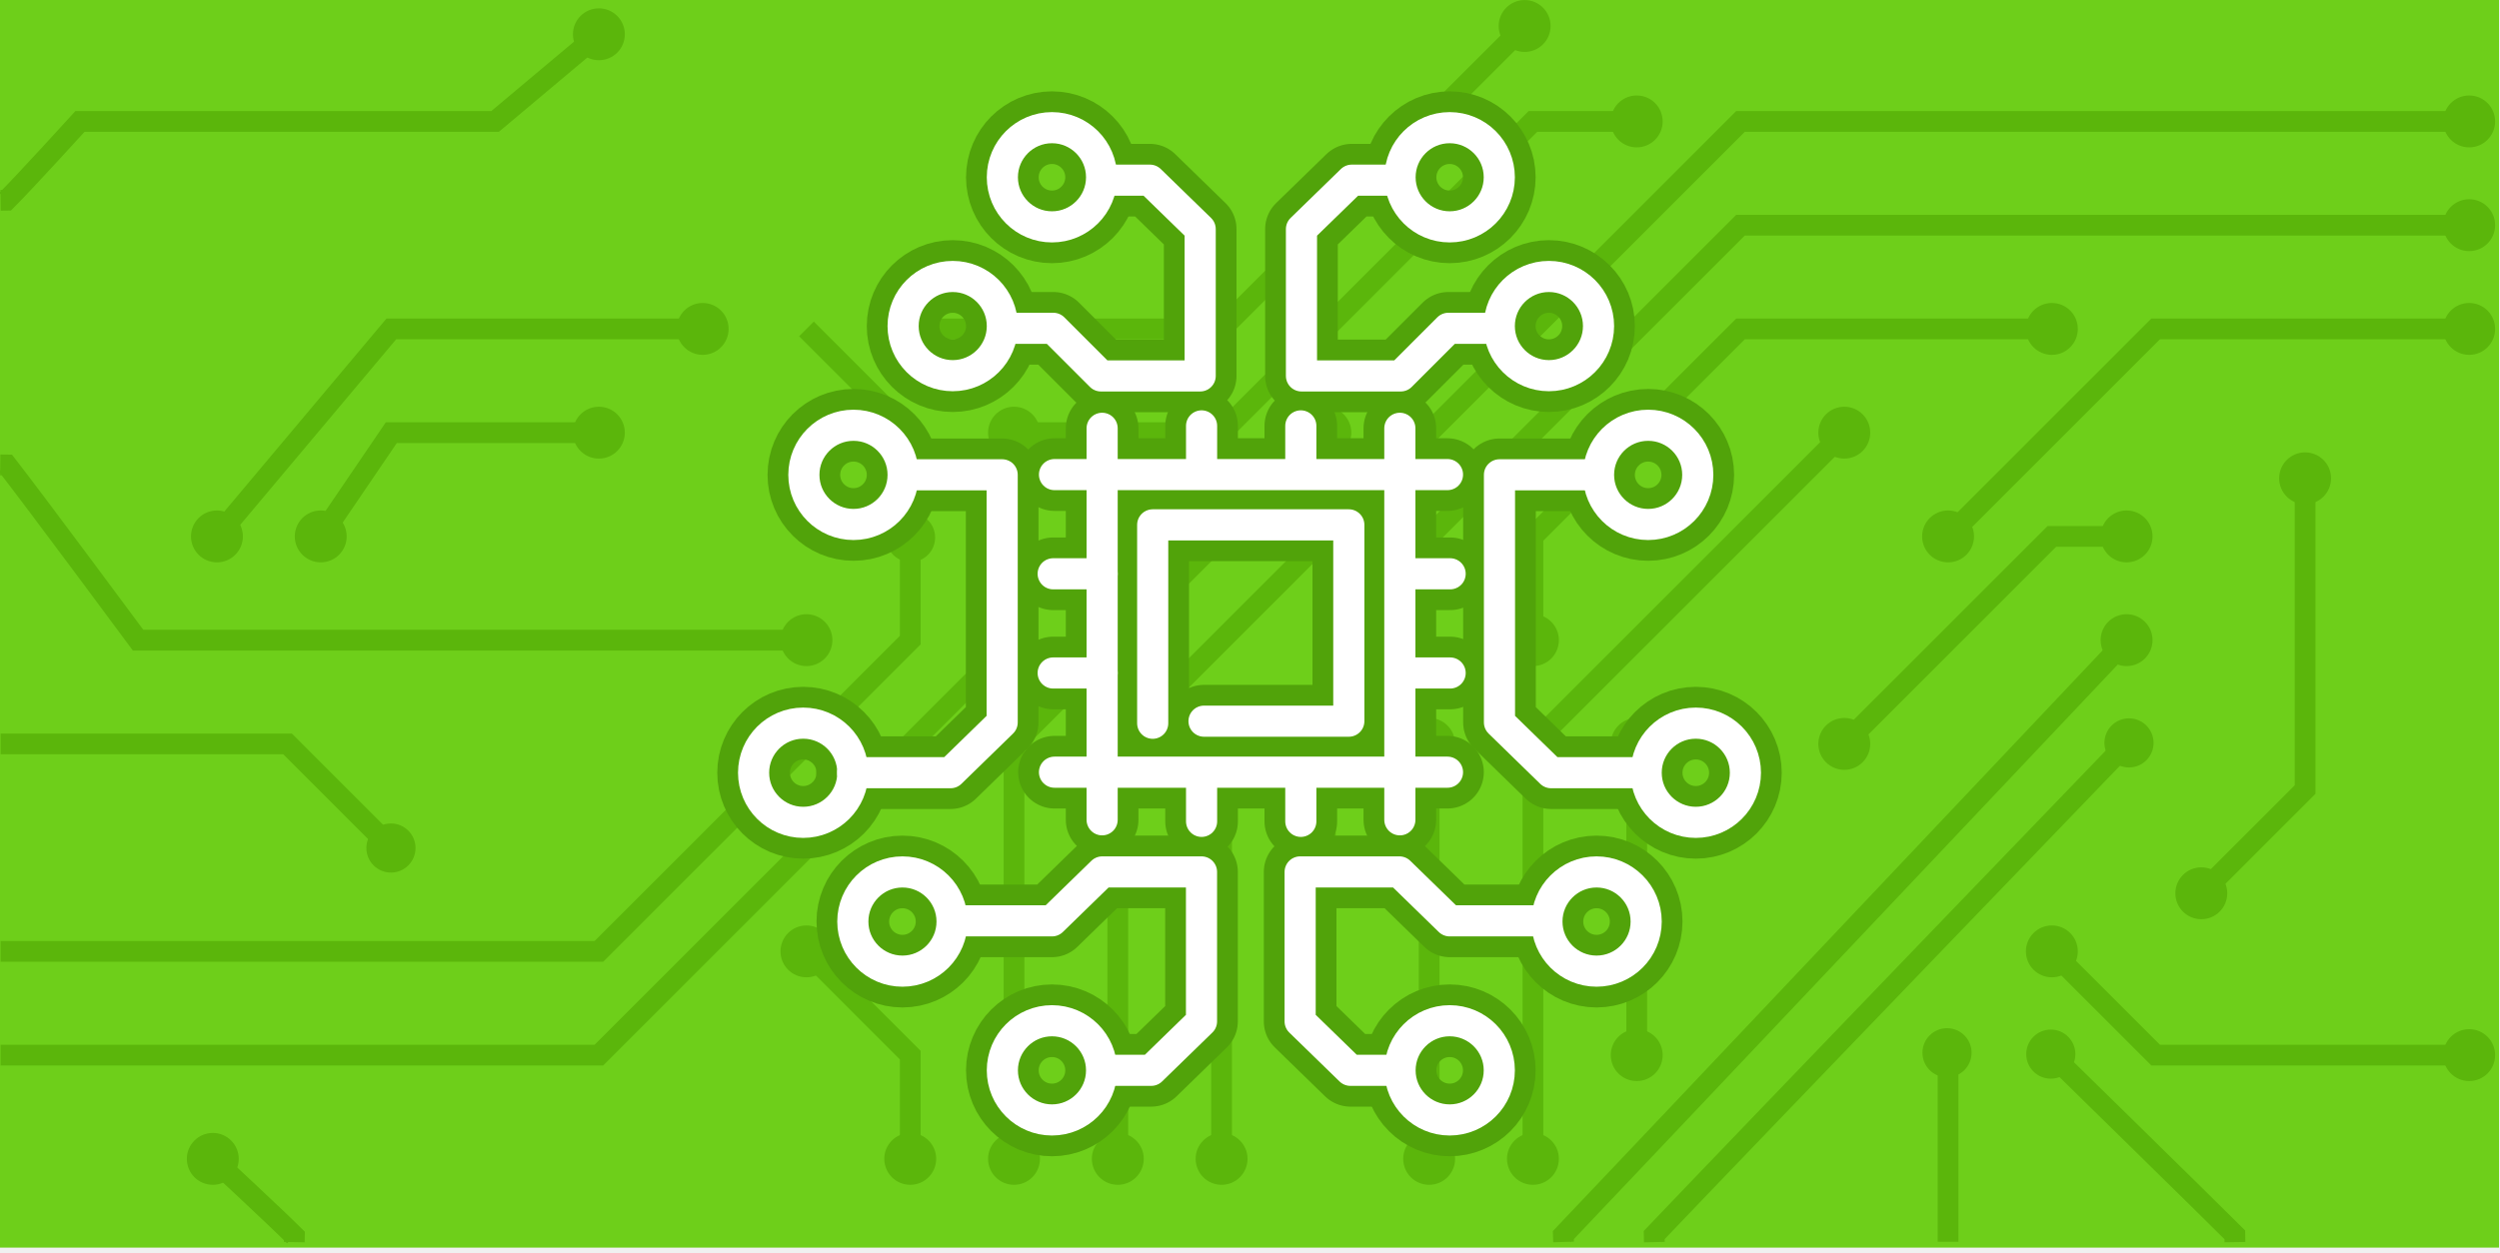
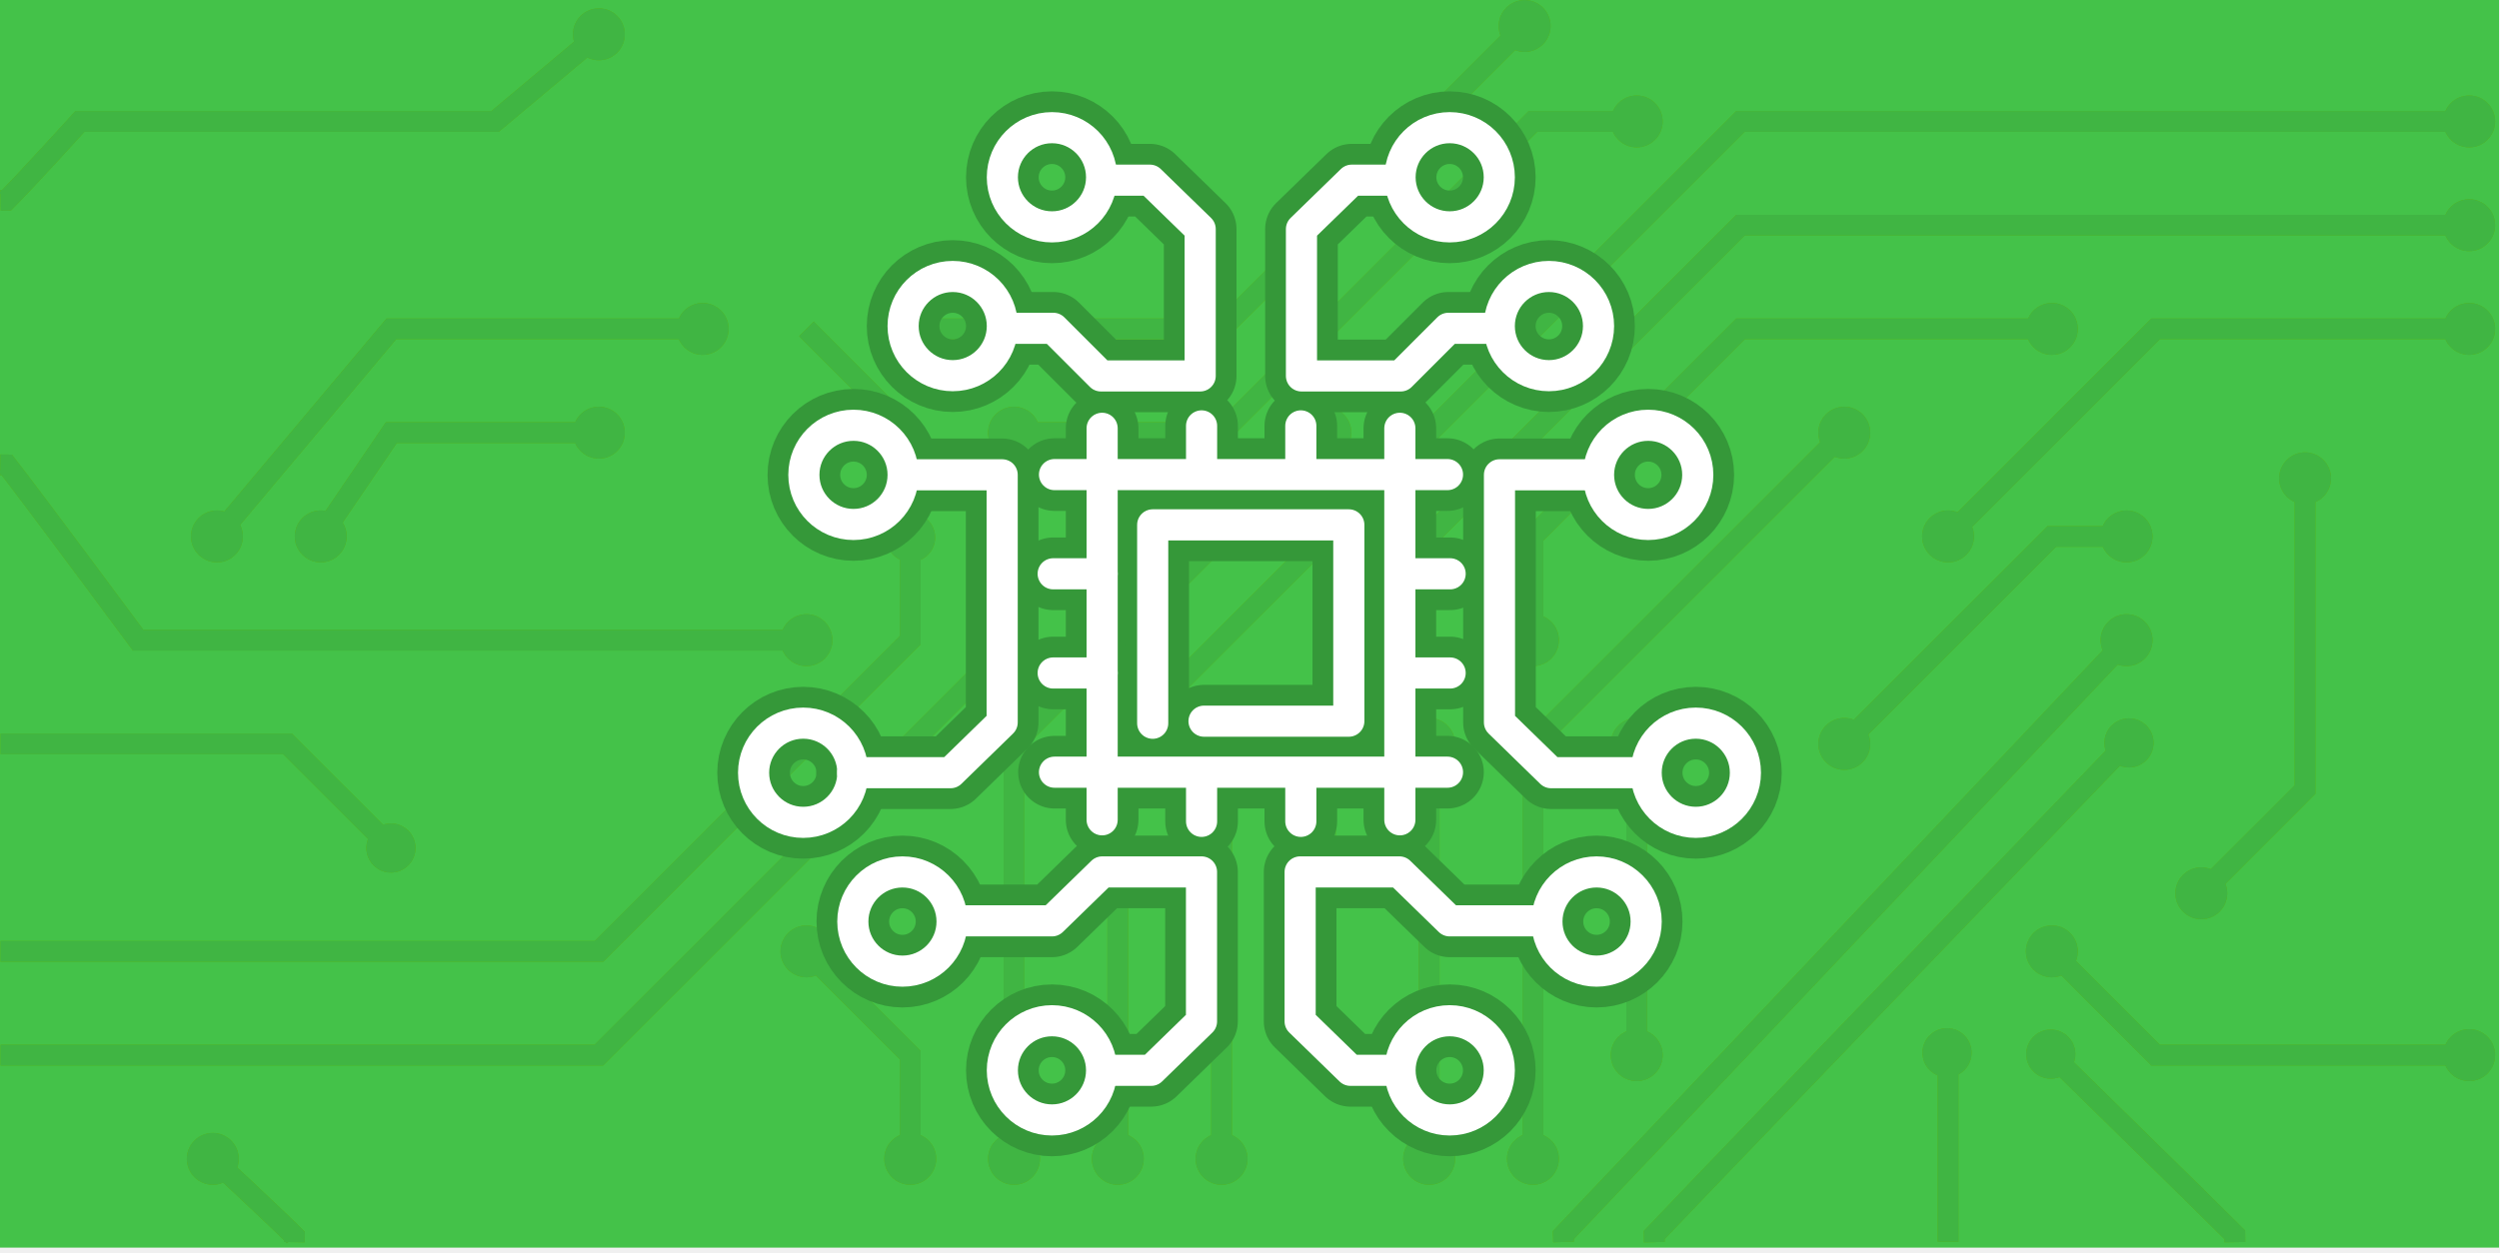
<svg xmlns="http://www.w3.org/2000/svg" version="1.1" width="601.969" height="301.732" viewBox="0,0,601.969,301.732">
-   <g transform="translate(60.98453,-29.67563)">
+   <g transform="translate(60.98452,-29.67563)">
    <g stroke-miterlimit="10">
-       <path d="M-60.985,330.324v-300.649h601.969v300.649z" fill="#6ecf1a" stroke="none" stroke-width="0" stroke-linecap="butt" stroke-linejoin="miter" />
-       <path d="" fill="#ffffff" stroke="none" stroke-width="1" stroke-linecap="butt" stroke-linejoin="miter" />
-       <path d="" fill="#ffffff" stroke="none" stroke-width="1" stroke-linecap="butt" stroke-linejoin="miter" />
-       <g stroke="#ffffff" stroke-width="2" stroke-linecap="butt" stroke-linejoin="miter">
-         <path d="" fill="#363636" />
-         <path d="" fill="#474747" />
-         <path d="" fill="#474747" />
-       </g>
+       <path d="M-60.985,330.324v-300.649h601.969v300.649z" fill="#44c249" stroke="none" stroke-width="0" stroke-linecap="butt" stroke-linejoin="miter" />
      <g fill="none" stroke="#5bb60b" stroke-width="5" stroke-linecap="butt" stroke-linejoin="miter">
        <path d="M-9.724,308.939c0,0 15.254,14.177 19.655,18.578l-0.025,1.483" />
        <path d="M315.656,328.959l-0.051,-1.65c14.178,-14.872 135.67,-143.37 135.67,-143.37" />
        <path d="M337.525,328.997l-0.039,-1.697c25.096,-26.333 113.791,-118.361 113.791,-118.361" />
        <path d="M183.276,308.938v-100l75,-75" />
-         <path d="M283.276,208.939v100" />
+         <path d="M283.276,308.939v-100" />
        <path d="M208.276,308.939v-100l150,-150h175.526" />
        <path d="M133.276,108.938l50,50v25l-100,100c0,0 -128.038,0 -144.123,0" />
        <path d="M433.276,283.938c0,0 36.644,35.875 44.074,43.305l0.025,1.754" />
        <path d="M258.276,283.939v-100l100,-100h175.526" />
        <path d="M158.276,158.938v25l-75,75c0,0 -128.038,0 -144.123,0" />
        <path d="M-60.833,208.938c18.544,0 69.109,0 69.109,0l25,25" />
        <path d="M408.276,158.938l50,-50h75.526" />
        <path d="M383.276,208.938l50,-50h18" />
        <path d="M233.276,308.939v-100" />
        <path d="M308.276,183.938v-25l50,-50h75" />
        <path d="M-8.724,158.938l42,-50h75" />
        <path d="M133.276,258.939l25,25v25" />
        <path d="M533.802,283.938h-75.526l-25,-25" />
        <path d="M308.276,308.938v-100l75,-75" />
        <path d="M333.276,58.938h-25l-75,75h-50" />
        <path d="M306.276,35.938l-73,73h-75" />
        <path d="M494.276,144.938v75l-25,25" />
        <path d="M333.276,208.939v75" />
-         <path d="M408.276,328.908c0,-12.954 0,-44.969 0,-44.969" />
+         <path d="M408.276,283.939c0,0 0,32.016 0,44.969" />
        <path d="M16.276,158.938l17,-25h50" />
        <path d="M83.276,37.939l-25,21h-100c0,0 -13.146,14.454 -17.684,18.991l-1.44,0.017" />
        <path d="M133.276,183.939h-161c0,0 -25.097,-33.862 -31.613,-42.216l-1.588,-0.019" />
      </g>
      <g fill="#5bb60b" stroke="none" stroke-linecap="butt" stroke-linejoin="miter">
        <g stroke-width="1">
          <path d="M-15.974,308.938c0,-3.452 2.798,-6.25 6.25,-6.25c3.452,0 6.25,2.798 6.25,6.25c0,3.452 -2.798,6.25 -6.25,6.25c-3.452,0 -6.25,-2.798 -6.25,-6.25zM445.026,183.939c0,-3.452 2.798,-6.25 6.25,-6.25c3.452,0 6.25,2.798 6.25,6.25c0,3.452 -2.798,6.25 -6.25,6.25c-3.452,0 -6.25,-2.798 -6.25,-6.25z" />
          <path d="M252.026,133.938c0,-3.452 2.798,-6.25 6.25,-6.25c3.452,0 6.25,2.798 6.25,6.25c0,3.452 -2.798,6.25 -6.25,6.25c-3.452,0 -6.25,-2.798 -6.25,-6.25zM177.026,308.938c0,-3.452 2.798,-6.25 6.25,-6.25c3.452,0 6.25,2.798 6.25,6.25c0,3.452 -2.798,6.25 -6.25,6.25c-3.452,0 -6.25,-2.798 -6.25,-6.25z" />
          <path d="M277.026,208.939c0,-3.452 2.798,-6.25 6.25,-6.25c3.452,0 6.25,2.798 6.25,6.25c0,3.452 -2.798,6.25 -6.25,6.25c-3.452,0 -6.25,-2.798 -6.25,-6.25zM277.026,308.938c0,-3.452 2.798,-6.25 6.25,-6.25c3.452,0 6.25,2.798 6.25,6.25c0,3.452 -2.798,6.25 -6.25,6.25c-3.452,0 -6.25,-2.798 -6.25,-6.25z" />
          <path d="M202.026,308.938c0,-3.452 2.798,-6.25 6.25,-6.25c3.452,0 6.25,2.798 6.25,6.25c0,3.452 -2.798,6.25 -6.25,6.25c-3.452,0 -6.25,-2.798 -6.25,-6.25zM527.552,58.939c0,-3.452 2.798,-6.25 6.25,-6.25c3.452,0 6.25,2.798 6.25,6.25c0,3.452 -2.798,6.25 -6.25,6.25c-3.452,0 -6.25,-2.798 -6.25,-6.25z" />
          <path d="M252.026,283.938c0,-3.452 2.798,-6.25 6.25,-6.25c3.452,0 6.25,2.798 6.25,6.25c0,3.452 -2.798,6.25 -6.25,6.25c-3.452,0 -6.25,-2.798 -6.25,-6.25zM527.552,83.939c0,-3.452 2.798,-6.25 6.25,-6.25c3.452,0 6.25,2.798 6.25,6.25c0,3.452 -2.798,6.25 -6.25,6.25c-3.452,0 -6.25,-2.798 -6.25,-6.25z" />
          <path d="M77.026,37.939c0,-3.452 2.798,-6.25 6.25,-6.25c3.452,0 6.25,2.798 6.25,6.25c0,3.452 -2.798,6.25 -6.25,6.25c-3.452,0 -6.25,-2.798 -6.25,-6.25zM127.026,183.939c0,-3.452 2.798,-6.25 6.25,-6.25c3.452,0 6.25,2.798 6.25,6.25c0,3.452 -2.798,6.25 -6.25,6.25c-3.452,0 -6.25,-2.798 -6.25,-6.25z" />
          <path d="M402.026,158.938c0,-3.452 2.798,-6.25 6.25,-6.25c3.452,0 6.25,2.798 6.25,6.25c0,3.452 -2.798,6.25 -6.25,6.25c-3.452,0 -6.25,-2.798 -6.25,-6.25zM527.552,108.938c0,-3.452 2.798,-6.25 6.25,-6.25c3.452,0 6.25,2.798 6.25,6.25c0,3.452 -2.798,6.25 -6.25,6.25c-3.452,0 -6.25,-2.798 -6.25,-6.25z" />
          <path d="M445.026,158.938c0,-3.452 2.798,-6.25 6.25,-6.25c3.452,0 6.25,2.798 6.25,6.25c0,3.452 -2.798,6.25 -6.25,6.25c-3.452,0 -6.25,-2.798 -6.25,-6.25zM377.026,208.939c0,-3.452 2.798,-6.25 6.25,-6.25c3.452,0 6.25,2.798 6.25,6.25c0,3.452 -2.798,6.25 -6.25,6.25c-3.452,0 -6.25,-2.798 -6.25,-6.25z" />
          <path d="M227.026,208.939c0,-3.452 2.798,-6.25 6.25,-6.25c3.452,0 6.25,2.798 6.25,6.25c0,3.452 -2.798,6.25 -6.25,6.25c-3.452,0 -6.25,-2.798 -6.25,-6.25zM227.026,308.938c0,-3.452 2.798,-6.25 6.25,-6.25c3.452,0 6.25,2.798 6.25,6.25c0,3.452 -2.798,6.25 -6.25,6.25c-3.452,0 -6.25,-2.798 -6.25,-6.25z" />
          <path d="M302.026,183.939c0,-3.452 2.798,-6.25 6.25,-6.25c3.452,0 6.25,2.798 6.25,6.25c0,3.452 -2.798,6.25 -6.25,6.25c-3.452,0 -6.25,-2.798 -6.25,-6.25zM427.026,108.938c0,-3.452 2.798,-6.25 6.25,-6.25c3.452,0 6.25,2.798 6.25,6.25c0,3.452 -2.798,6.25 -6.25,6.25c-3.452,0 -6.25,-2.798 -6.25,-6.25z" />
          <path d="M102.026,108.938c0,-3.452 2.798,-6.25 6.25,-6.25c3.452,0 6.25,2.798 6.25,6.25c0,3.452 -2.798,6.25 -6.25,6.25c-3.452,0 -6.25,-2.798 -6.25,-6.25zM-14.974,158.938c0,-3.452 2.798,-6.25 6.25,-6.25c3.452,0 6.25,2.798 6.25,6.25c0,3.452 -2.798,6.25 -6.25,6.25c-3.452,0 -6.25,-2.798 -6.25,-6.25z" />
          <path d="M127.026,258.939c0,-3.452 2.798,-6.25 6.25,-6.25c3.452,0 6.25,2.798 6.25,6.25c0,3.452 -2.798,6.25 -6.25,6.25c-3.452,0 -6.25,-2.798 -6.25,-6.25zM152.026,308.938c0,-3.452 2.798,-6.25 6.25,-6.25c3.452,0 6.25,2.798 6.25,6.25c0,3.452 -2.798,6.25 -6.25,6.25c-3.452,0 -6.25,-2.798 -6.25,-6.25z" />
          <path d="M527.552,283.938c0,-3.452 2.798,-6.25 6.25,-6.25c3.452,0 6.25,2.798 6.25,6.25c0,3.452 -2.798,6.25 -6.25,6.25c-3.452,0 -6.25,-2.798 -6.25,-6.25zM427.026,258.939c0,-3.452 2.798,-6.25 6.25,-6.25c3.452,0 6.25,2.798 6.25,6.25c0,3.452 -2.798,6.25 -6.25,6.25c-3.452,0 -6.25,-2.798 -6.25,-6.25z" />
          <path d="M302.026,308.938c0,-3.452 2.798,-6.25 6.25,-6.25c3.452,0 6.25,2.798 6.25,6.25c0,3.452 -2.798,6.25 -6.25,6.25c-3.452,0 -6.25,-2.798 -6.25,-6.25zM377.026,133.938c0,-3.452 2.798,-6.25 6.25,-6.25c3.452,0 6.25,2.798 6.25,6.25c0,3.452 -2.798,6.25 -6.25,6.25c-3.452,0 -6.25,-2.798 -6.25,-6.25z" />
          <path d="M177.026,133.938c0,-3.452 2.798,-6.25 6.25,-6.25c3.452,0 6.25,2.798 6.25,6.25c0,3.452 -2.798,6.25 -6.25,6.25c-3.452,0 -6.25,-2.798 -6.25,-6.25zM327.026,58.939c0,-3.452 2.798,-6.25 6.25,-6.25c3.452,0 6.25,2.798 6.25,6.25c0,3.452 -2.798,6.25 -6.25,6.25c-3.452,0 -6.25,-2.798 -6.25,-6.25z" />
          <path d="M152.026,108.938c0,-3.452 2.798,-6.25 6.25,-6.25c3.452,0 6.25,2.798 6.25,6.25c0,3.452 -2.798,6.25 -6.25,6.25c-3.452,0 -6.25,-2.798 -6.25,-6.25zM300.026,35.939c0,-3.452 2.798,-6.25 6.25,-6.25c3.452,0 6.25,2.798 6.25,6.25c0,3.452 -2.798,6.25 -6.25,6.25c-3.452,0 -6.25,-2.798 -6.25,-6.25z" />
          <path d="M469.276,251.188c-3.452,0 -6.25,-2.798 -6.25,-6.25c0,-3.452 2.798,-6.25 6.25,-6.25c3.452,0 6.25,2.798 6.25,6.25c0,3.452 -2.798,6.25 -6.25,6.25zM494.276,151.188c-3.452,0 -6.25,-2.798 -6.25,-6.25c0,-3.452 2.798,-6.25 6.25,-6.25c3.452,0 6.25,2.798 6.25,6.25c0,3.452 -2.798,6.25 -6.25,6.25z" />
          <path d="M327.026,283.938c0,-3.452 2.798,-6.25 6.25,-6.25c3.452,0 6.25,2.798 6.25,6.25c0,3.452 -2.798,6.25 -6.25,6.25c-3.452,0 -6.25,-2.798 -6.25,-6.25zM327.026,208.939c0,-3.452 2.798,-6.25 6.25,-6.25c3.452,0 6.25,2.798 6.25,6.25c0,3.452 -2.798,6.25 -6.25,6.25c-3.452,0 -6.25,-2.798 -6.25,-6.25z" />
          <path d="M77.026,133.938c0,-3.452 2.798,-6.25 6.25,-6.25c3.452,0 6.25,2.798 6.25,6.25c0,3.452 -2.798,6.25 -6.25,6.25c-3.452,0 -6.25,-2.798 -6.25,-6.25zM10.026,158.938c0,-3.452 2.798,-6.25 6.25,-6.25c3.452,0 6.25,2.798 6.25,6.25c0,3.452 -2.798,6.25 -6.25,6.25c-3.452,0 -6.25,-2.798 -6.25,-6.25z" />
          <path d="M114.776,208.939" />
          <path d="M128.531,215.061" />
        </g>
        <path d="M408.022,277.448c3.268,0 5.917,2.649 5.917,5.917c0,3.268 -2.649,5.917 -5.917,5.917c-3.268,0 -5.917,-2.649 -5.917,-5.917c0,-3.268 2.649,-5.917 5.917,-5.917z" stroke-width="0" />
        <path d="M433.022,277.781c3.268,0 5.917,2.649 5.917,5.917c0,3.268 -2.649,5.917 -5.917,5.917c-3.268,0 -5.917,-2.649 -5.917,-5.917c0,-3.268 2.649,-5.917 5.917,-5.917z" stroke-width="0" />
        <path d="M451.856,202.781c3.268,0 5.917,2.649 5.917,5.917c0,3.268 -2.649,5.917 -5.917,5.917c-3.268,0 -5.917,-2.649 -5.917,-5.917c0,-3.268 2.649,-5.917 5.917,-5.917z" stroke-width="0" />
        <path d="M158.356,153.281c3.268,0 5.917,2.649 5.917,5.917c0,3.268 -2.649,5.917 -5.917,5.917c-3.268,0 -5.917,-2.649 -5.917,-5.917c0,-3.268 2.649,-5.917 5.917,-5.917z" stroke-width="0" />
        <path d="M33.189,228.114c3.268,0 5.917,2.649 5.917,5.917c0,3.268 -2.649,5.917 -5.917,5.917c-3.268,0 -5.917,-2.649 -5.917,-5.917c0,-3.268 2.649,-5.917 5.917,-5.917z" stroke-width="0" />
      </g>
-       <g fill="none" stroke="#51a30a" stroke-width="17.5" stroke-linejoin="round">
+       <path d="" fill="#ffffff" stroke="none" stroke-width="1" stroke-linecap="butt" stroke-linejoin="miter" />
+       <path d="" fill="#ffffff" stroke="none" stroke-width="1" stroke-linecap="butt" stroke-linejoin="miter" />
+       <g stroke="#ffffff" stroke-width="2" stroke-linecap="butt" stroke-linejoin="miter">
+         <path d="" fill="#363636" />
+         <path d="" fill="#474747" />
+         <path d="" fill="#474747" />
+       </g>
+       <g fill="none" stroke="#40b543" stroke-width="5" stroke-linecap="butt" stroke-linejoin="miter">
+         <path d="M-9.724,308.939c0,0 15.254,14.177 19.655,18.578l-0.025,1.483" />
+         <path d="M315.656,328.959l-0.051,-1.65c14.178,-14.872 135.67,-143.37 135.67,-143.37" />
+         <path d="M337.525,328.997l-0.039,-1.697c25.096,-26.333 113.791,-118.361 113.791,-118.361" />
+         <path d="M183.276,308.938v-100l75,-75" />
+         <path d="M283.276,308.939v-100" />
+         <path d="M208.276,308.939v-100l150,-150h175.526" />
+         <path d="M133.276,108.938l50,50v25l-100,100c0,0 -128.038,0 -144.123,0" />
+         <path d="M433.276,283.938c0,0 36.644,35.875 44.074,43.305l0.025,1.754" />
+         <path d="M258.276,283.939v-100l100,-100h175.526" />
+         <path d="M158.276,158.938v25l-75,75c0,0 -128.038,0 -144.123,0" />
+         <path d="M-60.833,208.938c18.544,0 69.109,0 69.109,0l25,25" />
+         <path d="M408.276,158.938l50,-50h75.526" />
+         <path d="M383.276,208.938l50,-50h18" />
+         <path d="M233.276,308.939v-100" />
+         <path d="M308.276,183.938v-25l50,-50h75" />
+         <path d="M-8.724,158.938l42,-50h75" />
+         <path d="M133.276,258.939l25,25v25" />
+         <path d="M533.802,283.938h-75.526l-25,-25" />
+         <path d="M308.276,308.938v-100l75,-75" />
+         <path d="M333.276,58.938h-25l-75,75h-50" />
+         <path d="M306.276,35.938l-73,73h-75" />
+         <path d="M494.276,144.938v75l-25,25" />
+         <path d="M333.276,208.939v75" />
+         <path d="M408.276,283.939c0,0 0,32.016 0,44.969" />
+         <path d="M16.276,158.938l17,-25h50" />
+         <path d="M83.276,37.939l-25,21h-100c0,0 -13.146,14.454 -17.684,18.991l-1.44,0.017" />
+         <path d="M133.276,183.939h-161c0,0 -25.097,-33.862 -31.613,-42.216l-1.588,-0.019" />
+       </g>
+       <g fill="#40b543" stroke="none" stroke-linecap="butt" stroke-linejoin="miter">
+         <g stroke-width="1">
+           <path d="M-15.974,308.938c0,-3.452 2.798,-6.25 6.25,-6.25c3.452,0 6.25,2.798 6.25,6.25c0,3.452 -2.798,6.25 -6.25,6.25c-3.452,0 -6.25,-2.798 -6.25,-6.25zM445.026,183.939c0,-3.452 2.798,-6.25 6.25,-6.25c3.452,0 6.25,2.798 6.25,6.25c0,3.452 -2.798,6.25 -6.25,6.25c-3.452,0 -6.25,-2.798 -6.25,-6.25z" />
+           <path d="M252.026,133.938c0,-3.452 2.798,-6.25 6.25,-6.25c3.452,0 6.25,2.798 6.25,6.25c0,3.452 -2.798,6.25 -6.25,6.25c-3.452,0 -6.25,-2.798 -6.25,-6.25zM177.026,308.938c0,-3.452 2.798,-6.25 6.25,-6.25c3.452,0 6.25,2.798 6.25,6.25c0,3.452 -2.798,6.25 -6.25,6.25c-3.452,0 -6.25,-2.798 -6.25,-6.25z" />
+           <path d="M277.026,208.939c0,-3.452 2.798,-6.25 6.25,-6.25c3.452,0 6.25,2.798 6.25,6.25c0,3.452 -2.798,6.25 -6.25,6.25c-3.452,0 -6.25,-2.798 -6.25,-6.25zM277.026,308.938c0,-3.452 2.798,-6.25 6.25,-6.25c3.452,0 6.25,2.798 6.25,6.25c0,3.452 -2.798,6.25 -6.25,6.25c-3.452,0 -6.25,-2.798 -6.25,-6.25z" />
+           <path d="M202.026,308.938c0,-3.452 2.798,-6.25 6.25,-6.25c3.452,0 6.25,2.798 6.25,6.25c0,3.452 -2.798,6.25 -6.25,6.25c-3.452,0 -6.25,-2.798 -6.25,-6.25zM527.552,58.939c0,-3.452 2.798,-6.25 6.25,-6.25c3.452,0 6.25,2.798 6.25,6.25c0,3.452 -2.798,6.25 -6.25,6.25c-3.452,0 -6.25,-2.798 -6.25,-6.25z" />
+           <path d="M252.026,283.938c0,-3.452 2.798,-6.25 6.25,-6.25c3.452,0 6.25,2.798 6.25,6.25c0,3.452 -2.798,6.25 -6.25,6.25c-3.452,0 -6.25,-2.798 -6.25,-6.25zM527.552,83.939c0,-3.452 2.798,-6.25 6.25,-6.25c3.452,0 6.25,2.798 6.25,6.25c0,3.452 -2.798,6.25 -6.25,6.25c-3.452,0 -6.25,-2.798 -6.25,-6.25z" />
+           <path d="M77.026,37.939c0,-3.452 2.798,-6.25 6.25,-6.25c3.452,0 6.25,2.798 6.25,6.25c0,3.452 -2.798,6.25 -6.25,6.25c-3.452,0 -6.25,-2.798 -6.25,-6.25zM127.026,183.939c0,-3.452 2.798,-6.25 6.25,-6.25c3.452,0 6.25,2.798 6.25,6.25c0,3.452 -2.798,6.25 -6.25,6.25c-3.452,0 -6.25,-2.798 -6.25,-6.25z" />
+           <path d="M402.026,158.938c0,-3.452 2.798,-6.25 6.25,-6.25c3.452,0 6.25,2.798 6.25,6.25c0,3.452 -2.798,6.25 -6.25,6.25c-3.452,0 -6.25,-2.798 -6.25,-6.25zM527.552,108.938c0,-3.452 2.798,-6.25 6.25,-6.25c3.452,0 6.25,2.798 6.25,6.25c0,3.452 -2.798,6.25 -6.25,6.25c-3.452,0 -6.25,-2.798 -6.25,-6.25z" />
+           <path d="M445.026,158.938c0,-3.452 2.798,-6.25 6.25,-6.25c3.452,0 6.25,2.798 6.25,6.25c0,3.452 -2.798,6.25 -6.25,6.25c-3.452,0 -6.25,-2.798 -6.25,-6.25zM377.026,208.939c0,-3.452 2.798,-6.25 6.25,-6.25c3.452,0 6.25,2.798 6.25,6.25c0,3.452 -2.798,6.25 -6.25,6.25c-3.452,0 -6.25,-2.798 -6.25,-6.25z" />
+           <path d="M227.026,208.939c0,-3.452 2.798,-6.25 6.25,-6.25c3.452,0 6.25,2.798 6.25,6.25c0,3.452 -2.798,6.25 -6.25,6.25c-3.452,0 -6.25,-2.798 -6.25,-6.25zM227.026,308.938c0,-3.452 2.798,-6.25 6.25,-6.25c3.452,0 6.25,2.798 6.25,6.25c0,3.452 -2.798,6.25 -6.25,6.25c-3.452,0 -6.25,-2.798 -6.25,-6.25z" />
+           <path d="M302.026,183.939c0,-3.452 2.798,-6.25 6.25,-6.25c3.452,0 6.25,2.798 6.25,6.25c0,3.452 -2.798,6.25 -6.25,6.25c-3.452,0 -6.25,-2.798 -6.25,-6.25zM427.026,108.938c0,-3.452 2.798,-6.25 6.25,-6.25c3.452,0 6.25,2.798 6.25,6.25c0,3.452 -2.798,6.25 -6.25,6.25c-3.452,0 -6.25,-2.798 -6.25,-6.25z" />
+           <path d="M102.026,108.938c0,-3.452 2.798,-6.25 6.25,-6.25c3.452,0 6.25,2.798 6.25,6.25c0,3.452 -2.798,6.25 -6.25,6.25c-3.452,0 -6.25,-2.798 -6.25,-6.25zM-14.974,158.938c0,-3.452 2.798,-6.25 6.25,-6.25c3.452,0 6.25,2.798 6.25,6.25c0,3.452 -2.798,6.25 -6.25,6.25c-3.452,0 -6.25,-2.798 -6.25,-6.25z" />
+           <path d="M127.026,258.939c0,-3.452 2.798,-6.25 6.25,-6.25c3.452,0 6.25,2.798 6.25,6.25c0,3.452 -2.798,6.25 -6.25,6.25c-3.452,0 -6.25,-2.798 -6.25,-6.25zM152.026,308.938c0,-3.452 2.798,-6.25 6.25,-6.25c3.452,0 6.25,2.798 6.25,6.25c0,3.452 -2.798,6.25 -6.25,6.25c-3.452,0 -6.25,-2.798 -6.25,-6.25z" />
+           <path d="M527.552,283.938c0,-3.452 2.798,-6.25 6.25,-6.25c3.452,0 6.25,2.798 6.25,6.25c0,3.452 -2.798,6.25 -6.25,6.25c-3.452,0 -6.25,-2.798 -6.25,-6.25zM427.026,258.939c0,-3.452 2.798,-6.25 6.25,-6.25c3.452,0 6.25,2.798 6.25,6.25c0,3.452 -2.798,6.25 -6.25,6.25c-3.452,0 -6.25,-2.798 -6.25,-6.25z" />
+           <path d="M302.026,308.938c0,-3.452 2.798,-6.25 6.25,-6.25c3.452,0 6.25,2.798 6.25,6.25c0,3.452 -2.798,6.25 -6.25,6.25c-3.452,0 -6.25,-2.798 -6.25,-6.25zM377.026,133.938c0,-3.452 2.798,-6.25 6.25,-6.25c3.452,0 6.25,2.798 6.25,6.25c0,3.452 -2.798,6.25 -6.25,6.25c-3.452,0 -6.25,-2.798 -6.25,-6.25z" />
+           <path d="M177.026,133.938c0,-3.452 2.798,-6.25 6.25,-6.25c3.452,0 6.25,2.798 6.25,6.25c0,3.452 -2.798,6.25 -6.25,6.25c-3.452,0 -6.25,-2.798 -6.25,-6.25zM327.026,58.939c0,-3.452 2.798,-6.25 6.25,-6.25c3.452,0 6.25,2.798 6.25,6.25c0,3.452 -2.798,6.25 -6.25,6.25c-3.452,0 -6.25,-2.798 -6.25,-6.25z" />
+           <path d="M152.026,108.938c0,-3.452 2.798,-6.25 6.25,-6.25c3.452,0 6.25,2.798 6.25,6.25c0,3.452 -2.798,6.25 -6.25,6.25c-3.452,0 -6.25,-2.798 -6.25,-6.25zM300.026,35.939c0,-3.452 2.798,-6.25 6.25,-6.25c3.452,0 6.25,2.798 6.25,6.25c0,3.452 -2.798,6.25 -6.25,6.25c-3.452,0 -6.25,-2.798 -6.25,-6.25z" />
+           <path d="M469.276,251.188c-3.452,0 -6.25,-2.798 -6.25,-6.25c0,-3.452 2.798,-6.25 6.25,-6.25c3.452,0 6.25,2.798 6.25,6.25c0,3.452 -2.798,6.25 -6.25,6.25zM494.276,151.188c-3.452,0 -6.25,-2.798 -6.25,-6.25c0,-3.452 2.798,-6.25 6.25,-6.25c3.452,0 6.25,2.798 6.25,6.25c0,3.452 -2.798,6.25 -6.25,6.25z" />
+           <path d="M327.026,283.938c0,-3.452 2.798,-6.25 6.25,-6.25c3.452,0 6.25,2.798 6.25,6.25c0,3.452 -2.798,6.25 -6.25,6.25c-3.452,0 -6.25,-2.798 -6.25,-6.25zM327.026,208.939c0,-3.452 2.798,-6.25 6.25,-6.25c3.452,0 6.25,2.798 6.25,6.25c0,3.452 -2.798,6.25 -6.25,6.25c-3.452,0 -6.25,-2.798 -6.25,-6.25z" />
+           <path d="M77.026,133.938c0,-3.452 2.798,-6.25 6.25,-6.25c3.452,0 6.25,2.798 6.25,6.25c0,3.452 -2.798,6.25 -6.25,6.25c-3.452,0 -6.25,-2.798 -6.25,-6.25zM10.026,158.938c0,-3.452 2.798,-6.25 6.25,-6.25c3.452,0 6.25,2.798 6.25,6.25c0,3.452 -2.798,6.25 -6.25,6.25c-3.452,0 -6.25,-2.798 -6.25,-6.25z" />
+           <path d="M114.776,208.939" />
+           <path d="M128.531,215.061" />
+         </g>
+         <path d="M408.022,277.448c3.268,0 5.917,2.649 5.917,5.917c0,3.268 -2.649,5.917 -5.917,5.917c-3.268,0 -5.917,-2.649 -5.917,-5.917c0,-3.268 2.649,-5.917 5.917,-5.917z" stroke-width="0" />
+         <path d="M433.022,277.781c3.268,0 5.917,2.649 5.917,5.917c0,3.268 -2.649,5.917 -5.917,5.917c-3.268,0 -5.917,-2.649 -5.917,-5.917c0,-3.268 2.649,-5.917 5.917,-5.917z" stroke-width="0" />
+         <path d="M451.856,202.781c3.268,0 5.917,2.649 5.917,5.917c0,3.268 -2.649,5.917 -5.917,5.917c-3.268,0 -5.917,-2.649 -5.917,-5.917c0,-3.268 2.649,-5.917 5.917,-5.917z" stroke-width="0" />
+         <path d="M158.356,153.281c3.268,0 5.917,2.649 5.917,5.917c0,3.268 -2.649,5.917 -5.917,5.917c-3.268,0 -5.917,-2.649 -5.917,-5.917c0,-3.268 2.649,-5.917 5.917,-5.917z" stroke-width="0" />
+         <path d="M33.189,228.114c3.268,0 5.917,2.649 5.917,5.917c0,3.268 -2.649,5.917 -5.917,5.917c-3.268,0 -5.917,-2.649 -5.917,-5.917c0,-3.268 2.649,-5.917 5.917,-5.917z" stroke-width="0" />
+       </g>
+       <g fill="none" stroke="#359839" stroke-width="17.5" stroke-linejoin="round">
        <g stroke-linecap="round">
          <path d="M216.682,203.964v-47.81h47.242v47.31h-34.88" />
          <g>
            <path d="M204.501,227.232v-94.346" />
            <path d="M276.217,227.232v-94.346" />
            <path d="M287.691,144.042h-94.664" />
-             <path d="M193.027,215.757h94.664" />
+             <path d="M287.691,215.757h-94.664" />
            <path d="M204.501,167.947h-11.793" />
            <path d="M204.501,191.852h-11.793" />
            <path d="M288.329,167.947h-11.793" />
            <path d="M288.329,191.852h-11.793" />
-             <path d="M228.457,143.779v-11.474" />
-             <path d="M252.362,143.779v-11.474" />
+             <path d="M228.457,132.305v11.474" />
+             <path d="M252.362,132.305v11.474" />
            <path d="M228.457,227.606v-11.474" />
-             <path d="M252.362,216.132v11.474" />
+             <path d="M252.362,227.606v-11.474" />
          </g>
        </g>
        <g>
          <path d="M180.466,72.394c0,-6.601 5.351,-11.953 11.953,-11.953c6.601,0 11.953,5.351 11.953,11.953c0,6.601 -5.351,11.953 -11.953,11.953c-6.601,0 -11.953,-5.351 -11.953,-11.953z" stroke-linecap="butt" />
          <path d="M156.56,108.252c0,-6.601 5.351,-11.953 11.953,-11.953c6.601,0 11.953,5.351 11.953,11.953c0,6.601 -5.351,11.953 -11.953,11.953c-6.601,0 -11.953,-5.351 -11.953,-11.953z" stroke-linecap="butt" />
          <path d="M204.852,73.094h11.156l12.112,11.787v35.383h-23.908l-11.471,-11.471h-11.793" stroke-linecap="round" />
        </g>
        <g>
          <path d="M132.655,144.109c0,-6.601 5.351,-11.953 11.953,-11.953c6.601,0 11.953,5.351 11.953,11.953c0,6.601 -5.351,11.953 -11.953,11.953c-6.601,0 -11.953,-5.351 -11.953,-11.953z" stroke-linecap="butt" />
          <path d="M132.496,203.938c6.601,0 11.953,5.351 11.953,11.953c0,6.601 -5.351,11.953 -11.953,11.953c-6.601,0 -11.953,-5.351 -11.953,-11.953c0,-6.601 5.351,-11.953 11.953,-11.953z" stroke-linecap="butt" />
          <path d="M156.835,144.096h23.586v59.669l-12.431,12.112h-23.586" stroke-linecap="round" />
        </g>
        <g>
          <path d="M192.418,275.654c6.601,0 11.953,5.351 11.953,11.953c0,6.601 -5.351,11.953 -11.953,11.953c-6.601,0 -11.953,-5.351 -11.953,-11.953c0,-6.601 5.351,-11.953 11.953,-11.953z" stroke-linecap="butt" />
          <path d="M156.401,239.796c6.601,0 11.953,5.351 11.953,11.953c0,6.601 -5.351,11.953 -11.953,11.953c-6.601,0 -11.953,-5.351 -11.953,-11.953c0,-6.601 5.351,-11.953 11.953,-11.953z" stroke-linecap="butt" />
          <path d="M170.11,251.583h22.311l12.109,-11.79h23.908v36.02l-12.112,11.787h-11.156" stroke-linecap="round" />
        </g>
        <g>
          <path d="M288.219,84.346c-6.601,0 -11.953,-5.351 -11.953,-11.953c0,-6.601 5.351,-11.953 11.953,-11.953c6.601,0 11.953,5.351 11.953,11.953c0,6.601 -5.351,11.953 -11.953,11.953z" stroke-linecap="butt" />
          <path d="M312.124,120.204c-6.601,0 -11.953,-5.351 -11.953,-11.953c0,-6.601 5.351,-11.953 11.953,-11.953c6.601,0 11.953,5.351 11.953,11.953c0,6.601 -5.351,11.953 -11.953,11.953z" stroke-linecap="butt" />
          <path d="M299.69,108.793h-11.793l-11.471,11.471h-23.908v-35.383l12.112,-11.787h11.156" stroke-linecap="round" />
        </g>
        <g>
          <path d="M336.03,156.062c-6.601,0 -11.953,-5.351 -11.953,-11.953c0,-6.601 5.351,-11.953 11.953,-11.953c6.601,0 11.953,5.351 11.953,11.953c0,6.601 -5.351,11.953 -11.953,11.953z" stroke-linecap="butt" />
          <path d="M359.457,215.891c0,6.601 -5.351,11.953 -11.953,11.953c-6.601,0 -11.953,-5.351 -11.953,-11.953c0,-6.601 5.351,-11.953 11.953,-11.953c6.601,0 11.953,5.351 11.953,11.953z" stroke-linecap="butt" />
          <path d="M335.233,215.877h-22.586l-12.431,-12.112v-59.669h23.586" stroke-linecap="round" />
        </g>
        <g>
          <path d="M300.172,287.606c0,6.601 -5.351,11.953 -11.953,11.953c-6.601,0 -11.953,-5.351 -11.953,-11.953c0,-6.601 5.351,-11.953 11.953,-11.953c6.601,0 11.953,5.351 11.953,11.953z" stroke-linecap="butt" />
          <path d="M335.551,251.748c0,6.601 -5.351,11.953 -11.953,11.953c-6.601,0 -11.953,-5.351 -11.953,-11.953c0,-6.601 5.351,-11.953 11.953,-11.953c6.601,0 11.953,5.351 11.953,11.953z" stroke-linecap="butt" />
          <path d="M275.466,287.6h-11.156l-12.112,-11.787v-36.02h23.908l12.109,11.79h22.311" stroke-linecap="round" />
        </g>
      </g>
      <g fill="none" stroke="#ffffff" stroke-width="7.5" stroke-linejoin="round">
        <g stroke-linecap="round">
          <path d="M216.682,203.964v-47.81h47.242v47.31h-34.88" />
          <g>
            <path d="M204.501,227.232v-94.346" />
            <path d="M276.217,227.232v-94.346" />
            <path d="M287.691,144.042h-94.664" />
-             <path d="M193.027,215.757h94.664" />
+             <path d="M287.691,215.757h-94.664" />
            <path d="M204.501,167.947h-11.793" />
            <path d="M204.501,191.852h-11.793" />
            <path d="M288.329,167.947h-11.793" />
            <path d="M288.329,191.852h-11.793" />
-             <path d="M228.457,143.779v-11.474" />
-             <path d="M252.362,143.779v-11.474" />
+             <path d="M228.457,132.305v11.474" />
+             <path d="M252.362,132.305v11.474" />
            <path d="M228.457,227.606v-11.474" />
-             <path d="M252.362,216.132v11.474" />
+             <path d="M252.362,227.606v-11.474" />
          </g>
        </g>
        <g>
          <path d="M180.466,72.394c0,-6.601 5.351,-11.953 11.953,-11.953c6.601,0 11.953,5.351 11.953,11.953c0,6.601 -5.351,11.953 -11.953,11.953c-6.601,0 -11.953,-5.351 -11.953,-11.953z" stroke-linecap="butt" />
          <path d="M156.56,108.252c0,-6.601 5.351,-11.953 11.953,-11.953c6.601,0 11.953,5.351 11.953,11.953c0,6.601 -5.351,11.953 -11.953,11.953c-6.601,0 -11.953,-5.351 -11.953,-11.953z" stroke-linecap="butt" />
          <path d="M204.852,73.094h11.156l12.112,11.787v35.383h-23.908l-11.471,-11.471h-11.793" stroke-linecap="round" />
        </g>
        <g>
          <path d="M132.655,144.109c0,-6.601 5.351,-11.953 11.953,-11.953c6.601,0 11.953,5.351 11.953,11.953c0,6.601 -5.351,11.953 -11.953,11.953c-6.601,0 -11.953,-5.351 -11.953,-11.953z" stroke-linecap="butt" />
          <path d="M132.496,203.938c6.601,0 11.953,5.351 11.953,11.953c0,6.601 -5.351,11.953 -11.953,11.953c-6.601,0 -11.953,-5.351 -11.953,-11.953c0,-6.601 5.351,-11.953 11.953,-11.953z" stroke-linecap="butt" />
          <path d="M156.835,144.096h23.586v59.669l-12.431,12.112h-23.586" stroke-linecap="round" />
        </g>
        <g>
          <path d="M192.418,275.654c6.601,0 11.953,5.351 11.953,11.953c0,6.601 -5.351,11.953 -11.953,11.953c-6.601,0 -11.953,-5.351 -11.953,-11.953c0,-6.601 5.351,-11.953 11.953,-11.953z" stroke-linecap="butt" />
          <path d="M156.401,239.796c6.601,0 11.953,5.351 11.953,11.953c0,6.601 -5.351,11.953 -11.953,11.953c-6.601,0 -11.953,-5.351 -11.953,-11.953c0,-6.601 5.351,-11.953 11.953,-11.953z" stroke-linecap="butt" />
          <path d="M170.11,251.583h22.311l12.109,-11.79h23.908v36.02l-12.112,11.787h-11.156" stroke-linecap="round" />
        </g>
        <g>
          <path d="M288.219,84.346c-6.601,0 -11.953,-5.351 -11.953,-11.953c0,-6.601 5.351,-11.953 11.953,-11.953c6.601,0 11.953,5.351 11.953,11.953c0,6.601 -5.351,11.953 -11.953,11.953z" stroke-linecap="butt" />
          <path d="M312.124,120.204c-6.601,0 -11.953,-5.351 -11.953,-11.953c0,-6.601 5.351,-11.953 11.953,-11.953c6.601,0 11.953,5.351 11.953,11.953c0,6.601 -5.351,11.953 -11.953,11.953z" stroke-linecap="butt" />
          <path d="M299.69,108.793h-11.793l-11.471,11.471h-23.908v-35.383l12.112,-11.787h11.156" stroke-linecap="round" />
        </g>
        <g>
          <path d="M336.03,156.062c-6.601,0 -11.953,-5.351 -11.953,-11.953c0,-6.601 5.351,-11.953 11.953,-11.953c6.601,0 11.953,5.351 11.953,11.953c0,6.601 -5.351,11.953 -11.953,11.953z" stroke-linecap="butt" />
          <path d="M359.457,215.891c0,6.601 -5.351,11.953 -11.953,11.953c-6.601,0 -11.953,-5.351 -11.953,-11.953c0,-6.601 5.351,-11.953 11.953,-11.953c6.601,0 11.953,5.351 11.953,11.953z" stroke-linecap="butt" />
          <path d="M335.233,215.877h-22.586l-12.431,-12.112v-59.669h23.586" stroke-linecap="round" />
        </g>
        <g>
          <path d="M300.172,287.606c0,6.601 -5.351,11.953 -11.953,11.953c-6.601,0 -11.953,-5.351 -11.953,-11.953c0,-6.601 5.351,-11.953 11.953,-11.953c6.601,0 11.953,5.351 11.953,11.953z" stroke-linecap="butt" />
          <path d="M335.551,251.748c0,6.601 -5.351,11.953 -11.953,11.953c-6.601,0 -11.953,-5.351 -11.953,-11.953c0,-6.601 5.351,-11.953 11.953,-11.953c6.601,0 11.953,5.351 11.953,11.953z" stroke-linecap="butt" />
          <path d="M275.466,287.6h-11.156l-12.112,-11.787v-36.02h23.908l12.109,11.79h22.311" stroke-linecap="round" />
        </g>
      </g>
    </g>
  </g>
</svg>
